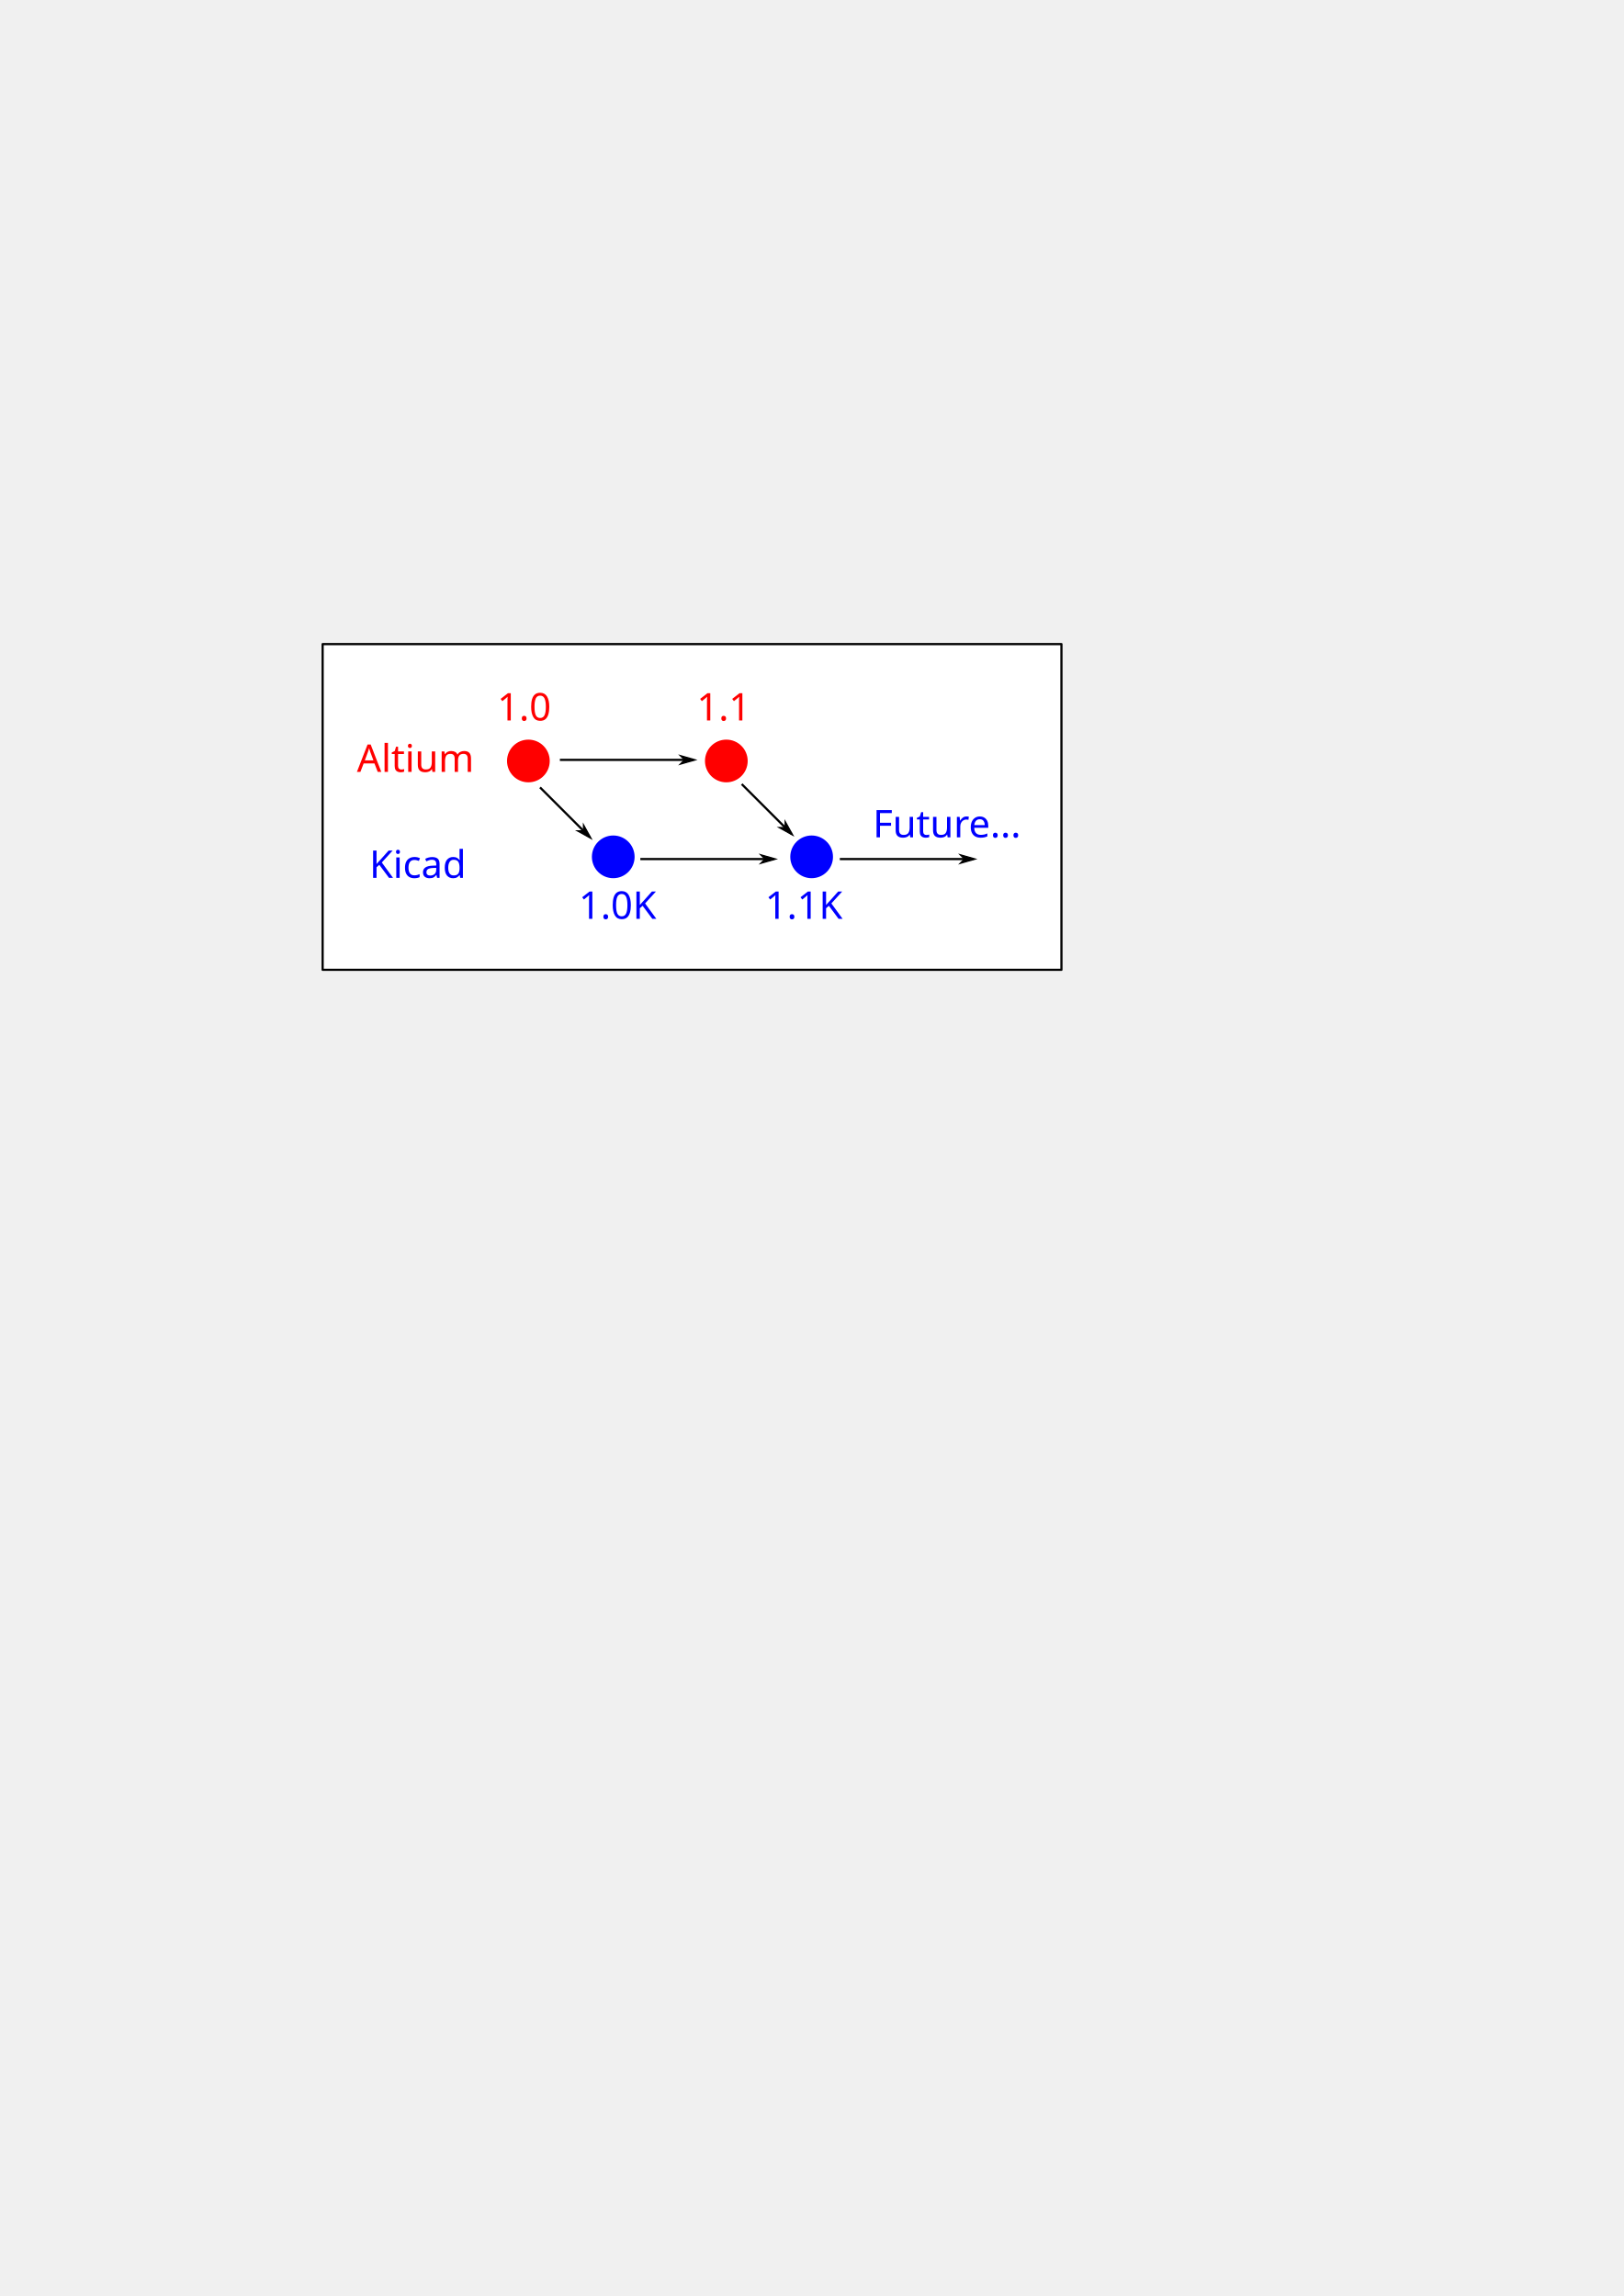
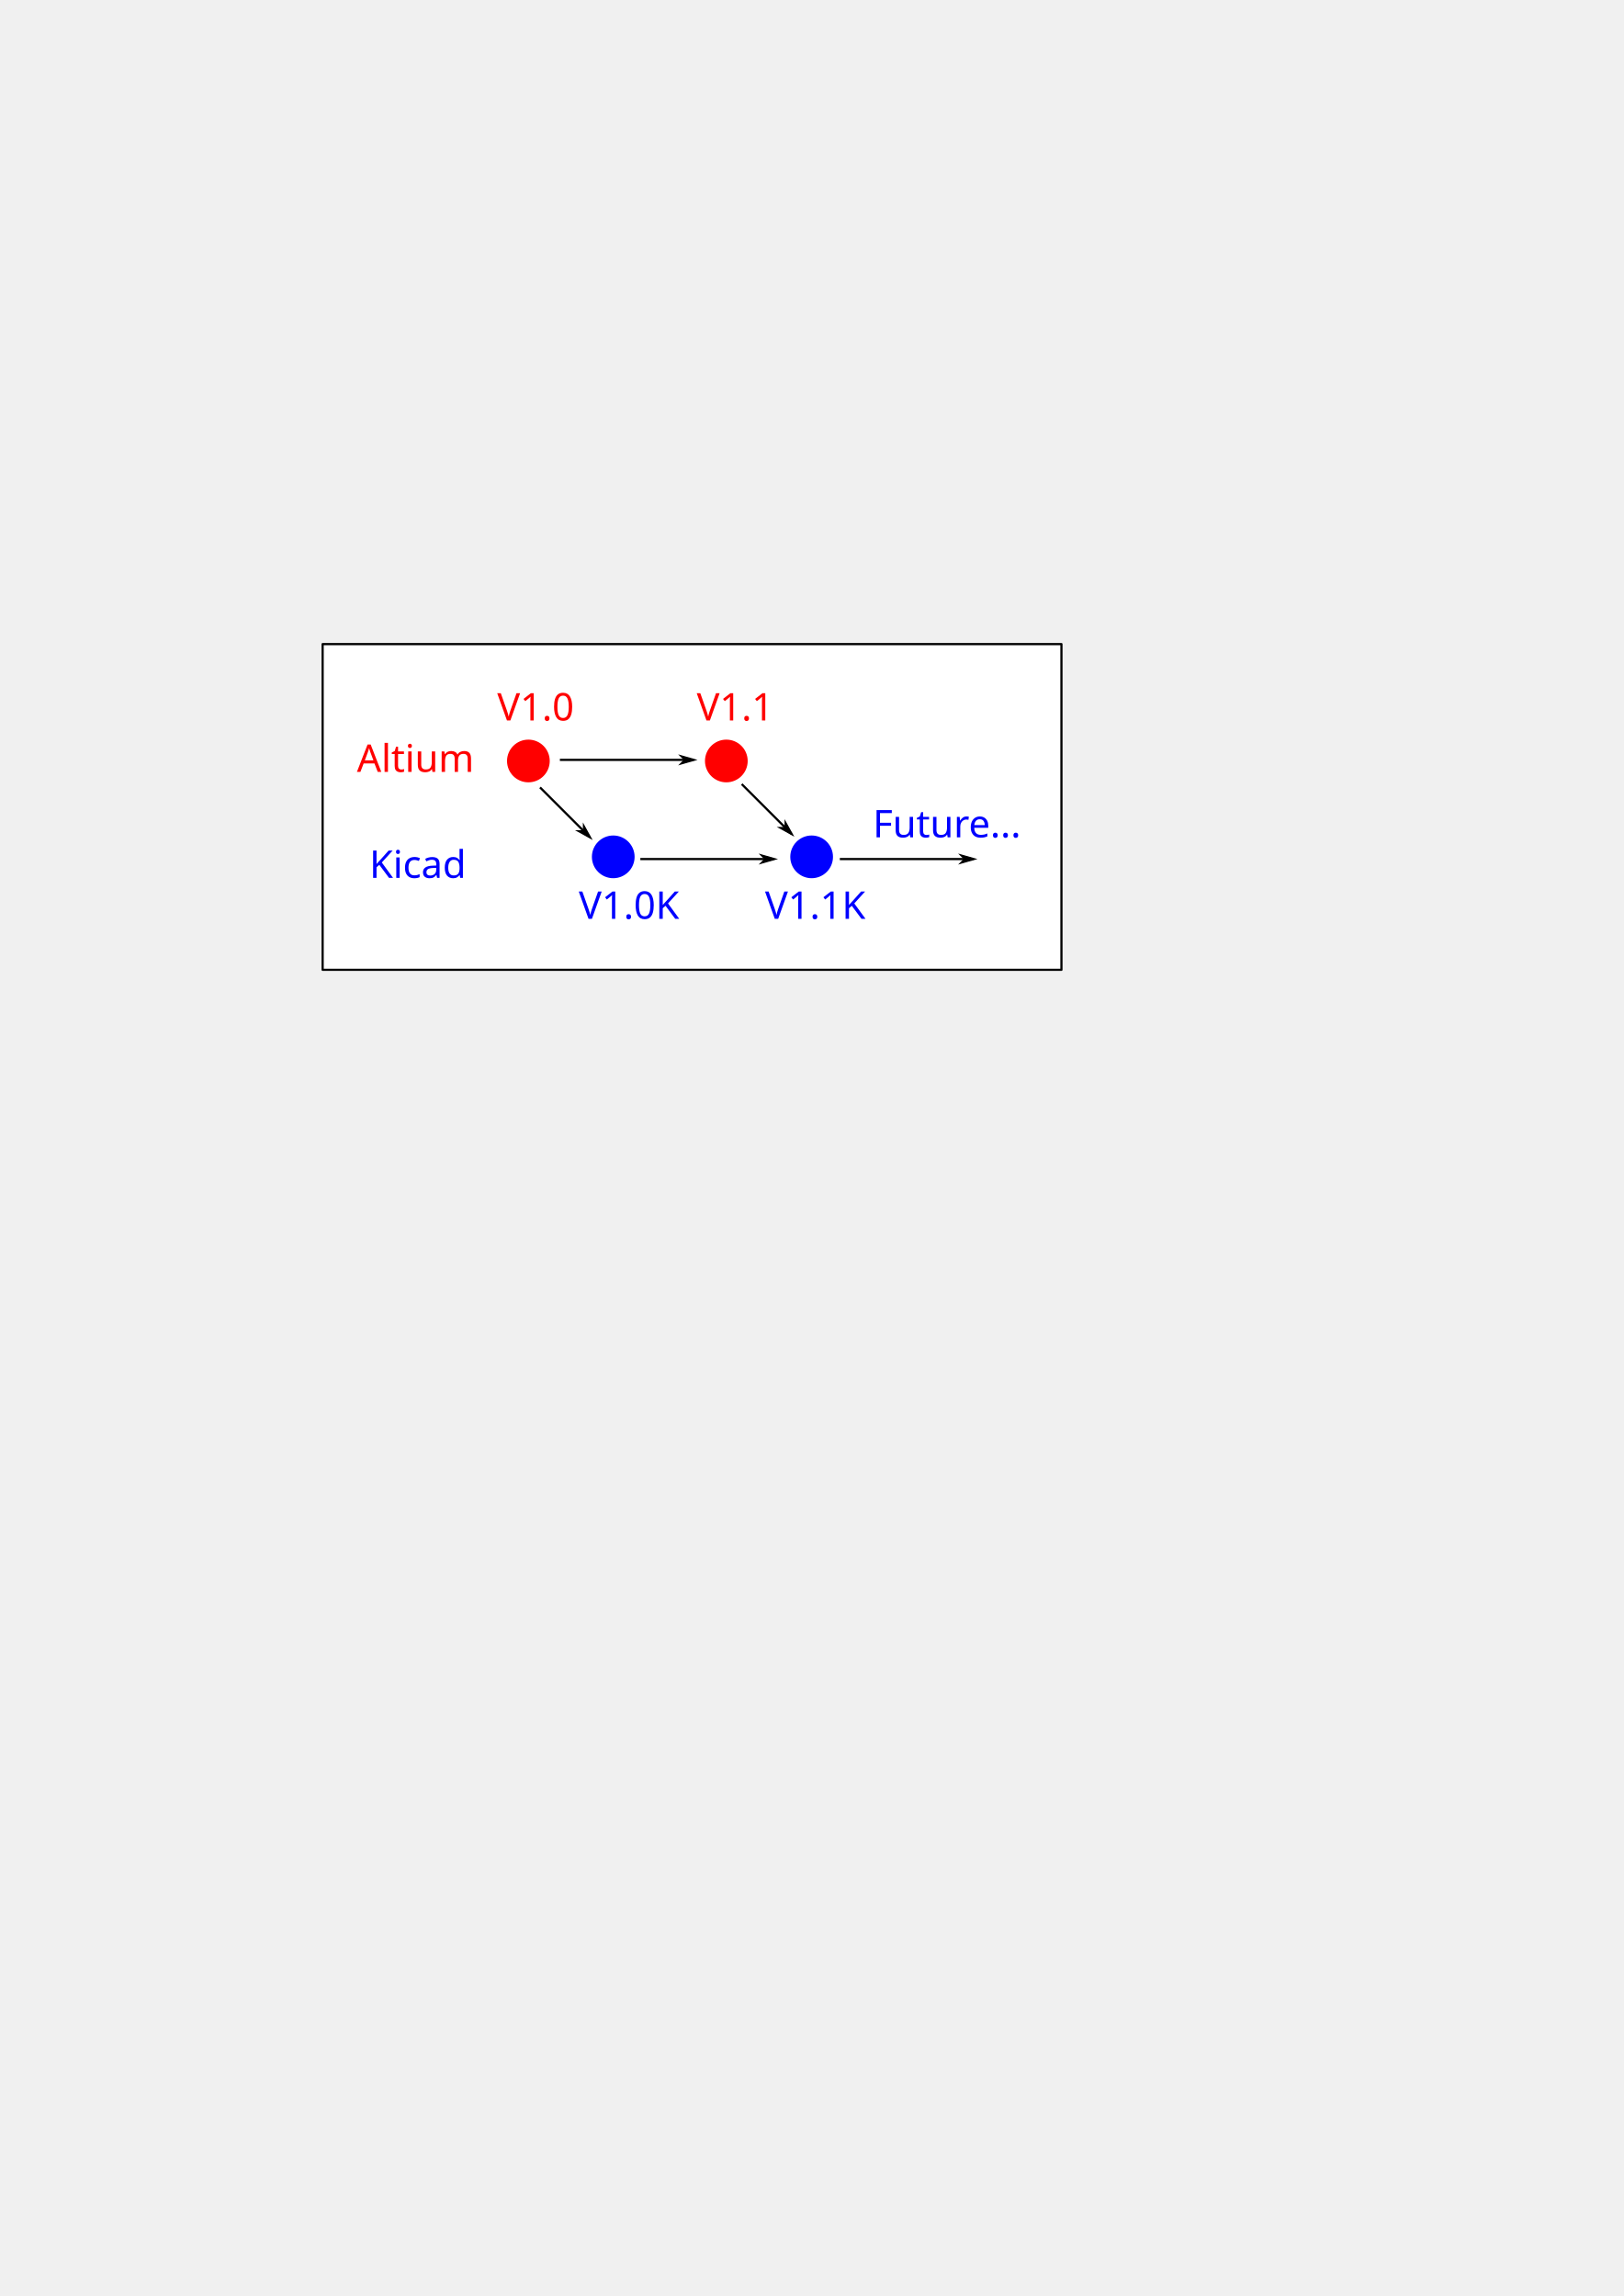
<svg xmlns="http://www.w3.org/2000/svg" width="210mm" height="297mm" viewBox="0 0 744.094 1052.362" id="svg2" version="1.1">
  <defs id="defs4">
    <marker style="overflow:visible;" id="marker4520" refX="0.0" refY="0.0" orient="auto">
      <path transform="scale(0.4) rotate(180) translate(10,0)" style="fill-rule:evenodd;stroke:#000000;stroke-width:1pt;stroke-opacity:1;fill:#000000;fill-opacity:1" d="M 0.0,0.0 L 5.0,-5.0 L -12.5,0.0 L 5.0,5.0 L 0.0,0.0 z " id="path4522" />
    </marker>
    <marker orient="auto" refY="0.0" refX="0.0" id="Arrow1Mend" style="overflow:visible;">
      <path id="path4212" d="M 0.0,0.0 L 5.0,-5.0 L -12.5,0.0 L 5.0,5.0 L 0.0,0.0 z " style="fill-rule:evenodd;stroke:#000000;stroke-width:1pt;stroke-opacity:1;fill:#000000;fill-opacity:1" transform="scale(0.4) rotate(180) translate(10,0)" />
    </marker>
    <marker orient="auto" refY="0" refX="0" id="Arrow1Mend-1" style="overflow:visible">
      <path id="path4212-2" d="M 0,0 5,-5 -12.5,0 5,5 0,0 Z" style="fill:#000000;fill-opacity:1;fill-rule:evenodd;stroke:#000000;stroke-width:1pt;stroke-opacity:1" transform="matrix(-0.4,0,0,-0.4,-4,0)" />
    </marker>
    <marker style="overflow:visible" id="marker4520-0" refX="0" refY="0" orient="auto">
      <path transform="matrix(-0.4,0,0,-0.4,-4,0)" style="fill:#000000;fill-opacity:1;fill-rule:evenodd;stroke:#000000;stroke-width:1pt;stroke-opacity:1" d="M 0,0 5,-5 -12.5,0 5,5 0,0 Z" id="path4522-9" />
    </marker>
    <marker orient="auto" refY="0" refX="0" id="Arrow1Mend-1-6" style="overflow:visible">
      <path id="path4212-2-0" d="M 0,0 5,-5 -12.5,0 5,5 0,0 Z" style="fill:#000000;fill-opacity:1;fill-rule:evenodd;stroke:#000000;stroke-width:1pt;stroke-opacity:1" transform="matrix(-0.4,0,0,-0.4,-4,0)" />
    </marker>
  </defs>
  <g id="layer1">
    <rect style="opacity:1;fill:#ffffff;fill-opacity:1;stroke:#000000;stroke-width:1;stroke-linecap:round;stroke-linejoin:round;stroke-miterlimit:4;stroke-dasharray:none;stroke-dashoffset:0;stroke-opacity:1" id="rect5590" width="338.571" height="149.286" x="147.857" y="295.219" />
    <text xml:space="preserve" style="font-style:normal;font-weight:normal;font-size:17.5px;line-height:125%;font-family:sans-serif;letter-spacing:0px;word-spacing:0px;fill:#ff0000;fill-opacity:1;stroke:none;stroke-width:1px;stroke-linecap:butt;stroke-linejoin:miter;stroke-opacity:1;" x="163.571" y="353.791" id="text4136">
      <tspan id="tspan4138" x="163.571" y="353.791">Altium</tspan>
    </text>
    <text xml:space="preserve" style="font-style:normal;font-weight:normal;font-size:17.5px;line-height:125%;font-family:sans-serif;letter-spacing:0px;word-spacing:0px;fill:#0000ff;fill-opacity:1;stroke:none;stroke-width:1px;stroke-linecap:butt;stroke-linejoin:miter;stroke-opacity:1" x="169.286" y="402.362" id="text4136-3">
      <tspan id="tspan4138-6" x="169.286" y="402.362">Kicad</tspan>
    </text>
    <circle style="opacity:1;fill:#ff0000;fill-opacity:1;stroke:#ff0000;stroke-width:1;stroke-linecap:round;stroke-linejoin:round;stroke-miterlimit:4;stroke-dasharray:none;stroke-dashoffset:0;stroke-opacity:1" id="path4158" cx="242.143" cy="348.791" r="9.286" />
-     <text xml:space="preserve" style="font-style:normal;font-weight:normal;font-size:17.5px;line-height:125%;font-family:sans-serif;letter-spacing:0px;word-spacing:0px;fill:#ff0000;fill-opacity:1;stroke:none;stroke-width:1px;stroke-linecap:butt;stroke-linejoin:miter;stroke-opacity:1;" x="227.857" y="330.219" id="text4160">
-       <tspan id="tspan4162" x="227.857" y="330.219">1.0</tspan>
+     <text xml:space="preserve" style="font-style:normal;font-weight:normal;font-size:17.5px;line-height:125%;font-family:sans-serif;letter-spacing:0px;word-spacing:0px;fill:#ff0000;fill-opacity:1;stroke:none;stroke-width:1px;stroke-linecap:butt;stroke-linejoin:miter;stroke-opacity:1" x="227.857" y="330.219" id="text4160">
+       <tspan id="tspan4162" x="227.857" y="330.219">V1.0</tspan>
    </text>
    <circle style="opacity:1;fill:#ff0000;fill-opacity:1;stroke:#ff0000;stroke-width:1;stroke-linecap:round;stroke-linejoin:round;stroke-miterlimit:4;stroke-dasharray:none;stroke-dashoffset:0;stroke-opacity:1" id="path4158-7" cx="332.857" cy="348.791" r="9.286" />
-     <text xml:space="preserve" style="font-style:normal;font-weight:normal;font-size:17.5px;line-height:125%;font-family:sans-serif;letter-spacing:0px;word-spacing:0px;fill:#ff0000;fill-opacity:1;stroke:none;stroke-width:1px;stroke-linecap:butt;stroke-linejoin:miter;stroke-opacity:1;" x="319.286" y="330.219" id="text4160-5">
-       <tspan id="tspan4162-3" x="319.286" y="330.219">1.1</tspan>
+     <text xml:space="preserve" style="font-style:normal;font-weight:normal;font-size:17.5px;line-height:125%;font-family:sans-serif;letter-spacing:0px;word-spacing:0px;fill:#ff0000;fill-opacity:1;stroke:none;stroke-width:1px;stroke-linecap:butt;stroke-linejoin:miter;stroke-opacity:1" x="319.286" y="330.219" id="text4160-5">
+       <tspan id="tspan4162-3" x="319.286" y="330.219">V1.1</tspan>
    </text>
    <path style="fill:none;fill-rule:evenodd;stroke:#000000;stroke-width:1px;stroke-linecap:butt;stroke-linejoin:miter;stroke-opacity:1;marker-end:url(#Arrow1Mend)" d="m 256.579,348.286 61.114,0" id="path4197" />
    <circle style="opacity:1;fill:#0000ff;fill-opacity:1;stroke:#0000ff;stroke-width:1;stroke-linecap:round;stroke-linejoin:round;stroke-miterlimit:4;stroke-dasharray:none;stroke-dashoffset:0;stroke-opacity:1" id="path4158-5" cx="281.034" cy="392.732" r="9.286" />
-     <text xml:space="preserve" style="font-style:normal;font-weight:normal;font-size:17.5px;line-height:125%;font-family:sans-serif;letter-spacing:0px;word-spacing:0px;fill:#0000ff;fill-opacity:1;stroke:none;stroke-width:1px;stroke-linecap:butt;stroke-linejoin:miter;stroke-opacity:1;" x="265.233" y="421.133" id="text4160-6">
-       <tspan id="tspan4162-2" x="265.233" y="421.133">1.0K</tspan>
+     <text xml:space="preserve" style="font-style:normal;font-weight:normal;font-size:17.5px;line-height:125%;font-family:sans-serif;letter-spacing:0px;word-spacing:0px;fill:#0000ff;fill-opacity:1;stroke:none;stroke-width:1px;stroke-linecap:butt;stroke-linejoin:miter;stroke-opacity:1" x="265.233" y="421.133" id="text4160-6">
+       <tspan id="tspan4162-2" x="265.233" y="421.133">V1.0K</tspan>
    </text>
    <path style="fill:none;fill-rule:evenodd;stroke:#000000;stroke-width:1px;stroke-linecap:butt;stroke-linejoin:miter;stroke-opacity:1;marker-end:url(#marker4520)" d="m 247.487,360.913 22.728,22.728" id="path4512" />
    <circle style="opacity:1;fill:#0000ff;fill-opacity:1;stroke:#0000ff;stroke-width:1;stroke-linecap:round;stroke-linejoin:round;stroke-miterlimit:4;stroke-dasharray:none;stroke-dashoffset:0;stroke-opacity:1" id="path4158-5-9" cx="371.947" cy="392.732" r="9.286" />
    <path style="fill:none;fill-rule:evenodd;stroke:#000000;stroke-width:1px;stroke-linecap:butt;stroke-linejoin:miter;stroke-opacity:1;marker-end:url(#Arrow1Mend-1)" d="m 293.449,393.743 61.114,0" id="path4197-7" />
    <path style="fill:none;fill-rule:evenodd;stroke:#000000;stroke-width:1px;stroke-linecap:butt;stroke-linejoin:miter;stroke-opacity:1;marker-end:url(#marker4520-0)" d="m 339.916,359.398 22.728,22.728" id="path4512-3" />
    <path style="fill:none;fill-rule:evenodd;stroke:#000000;stroke-width:1px;stroke-linecap:butt;stroke-linejoin:miter;stroke-opacity:1;marker-end:url(#Arrow1Mend-1-6)" d="m 384.868,393.743 61.114,0" id="path4197-7-6" />
-     <text xml:space="preserve" style="font-style:normal;font-weight:normal;font-size:17.5px;line-height:125%;font-family:sans-serif;letter-spacing:0px;word-spacing:0px;fill:#0000ff;fill-opacity:1;stroke:none;stroke-width:1px;stroke-linecap:butt;stroke-linejoin:miter;stroke-opacity:1;" x="350.591" y="421.133" id="text4160-6-2">
-       <tspan id="tspan4162-2-6" x="350.591" y="421.133">1.1K</tspan>
+     <text xml:space="preserve" style="font-style:normal;font-weight:normal;font-size:17.5px;line-height:125%;font-family:sans-serif;letter-spacing:0px;word-spacing:0px;fill:#0000ff;fill-opacity:1;stroke:none;stroke-width:1px;stroke-linecap:butt;stroke-linejoin:miter;stroke-opacity:1" x="350.591" y="421.133" id="text4160-6-2">
+       <tspan id="tspan4162-2-6" x="350.591" y="421.133">V1.1K</tspan>
    </text>
    <text xml:space="preserve" style="font-style:normal;font-weight:normal;font-size:17.5px;line-height:125%;font-family:sans-serif;letter-spacing:0px;word-spacing:0px;fill:#0000ff;fill-opacity:1;stroke:none;stroke-width:1px;stroke-linecap:butt;stroke-linejoin:miter;stroke-opacity:1;" x="400" y="383.791" id="text5586">
      <tspan id="tspan5588" x="400" y="383.791">Future...</tspan>
    </text>
  </g>
</svg>
